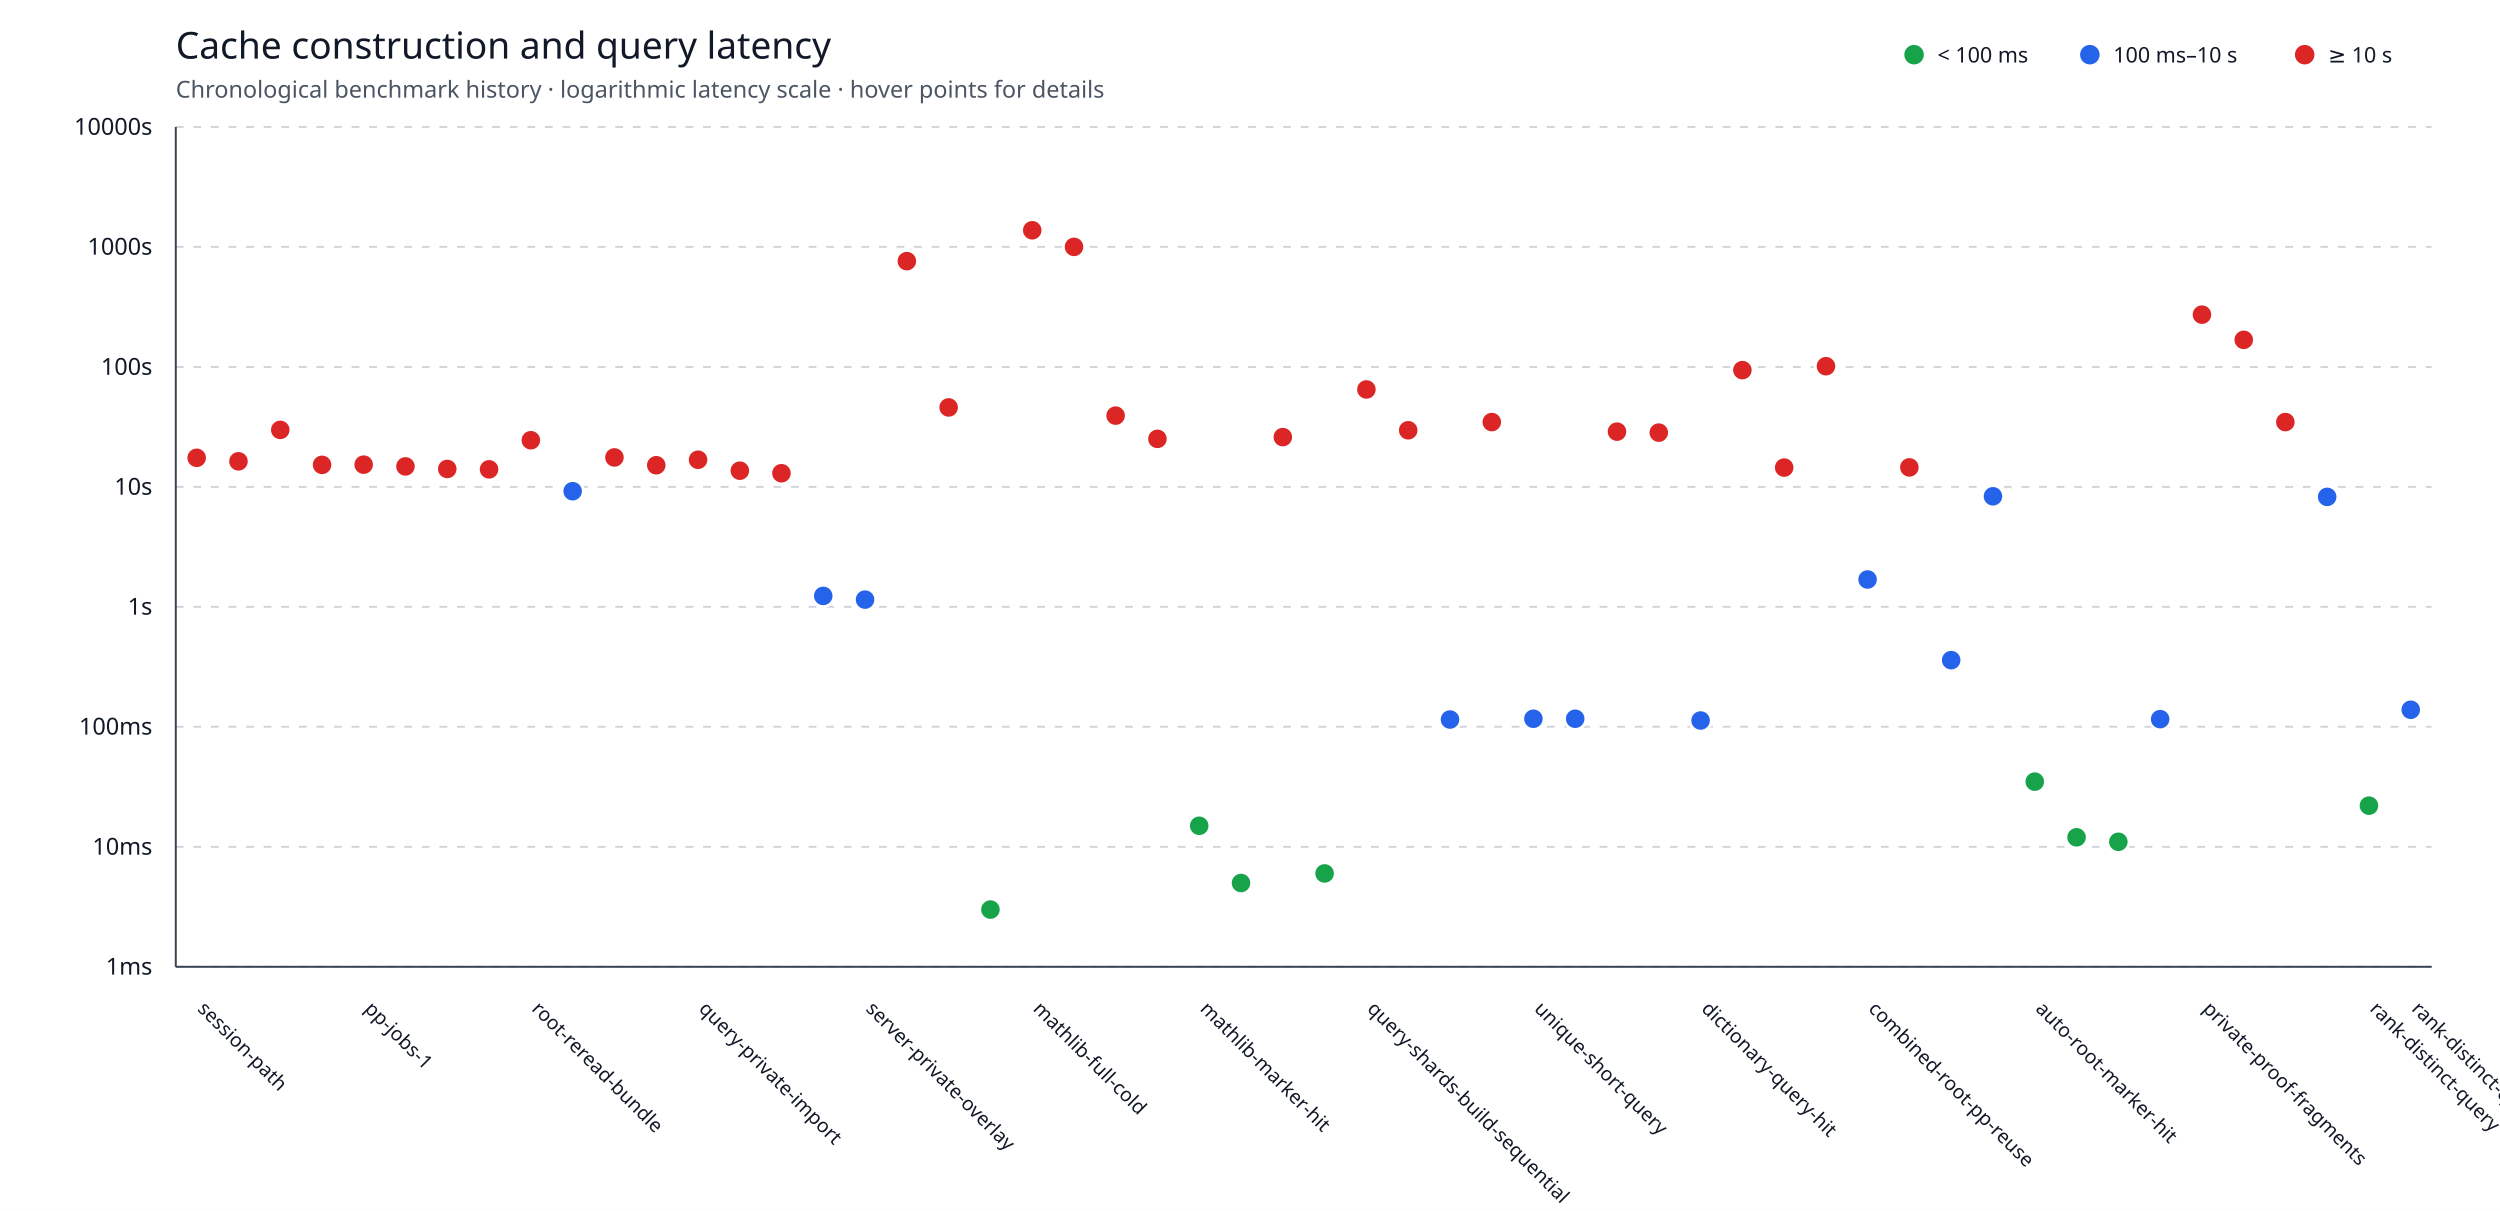
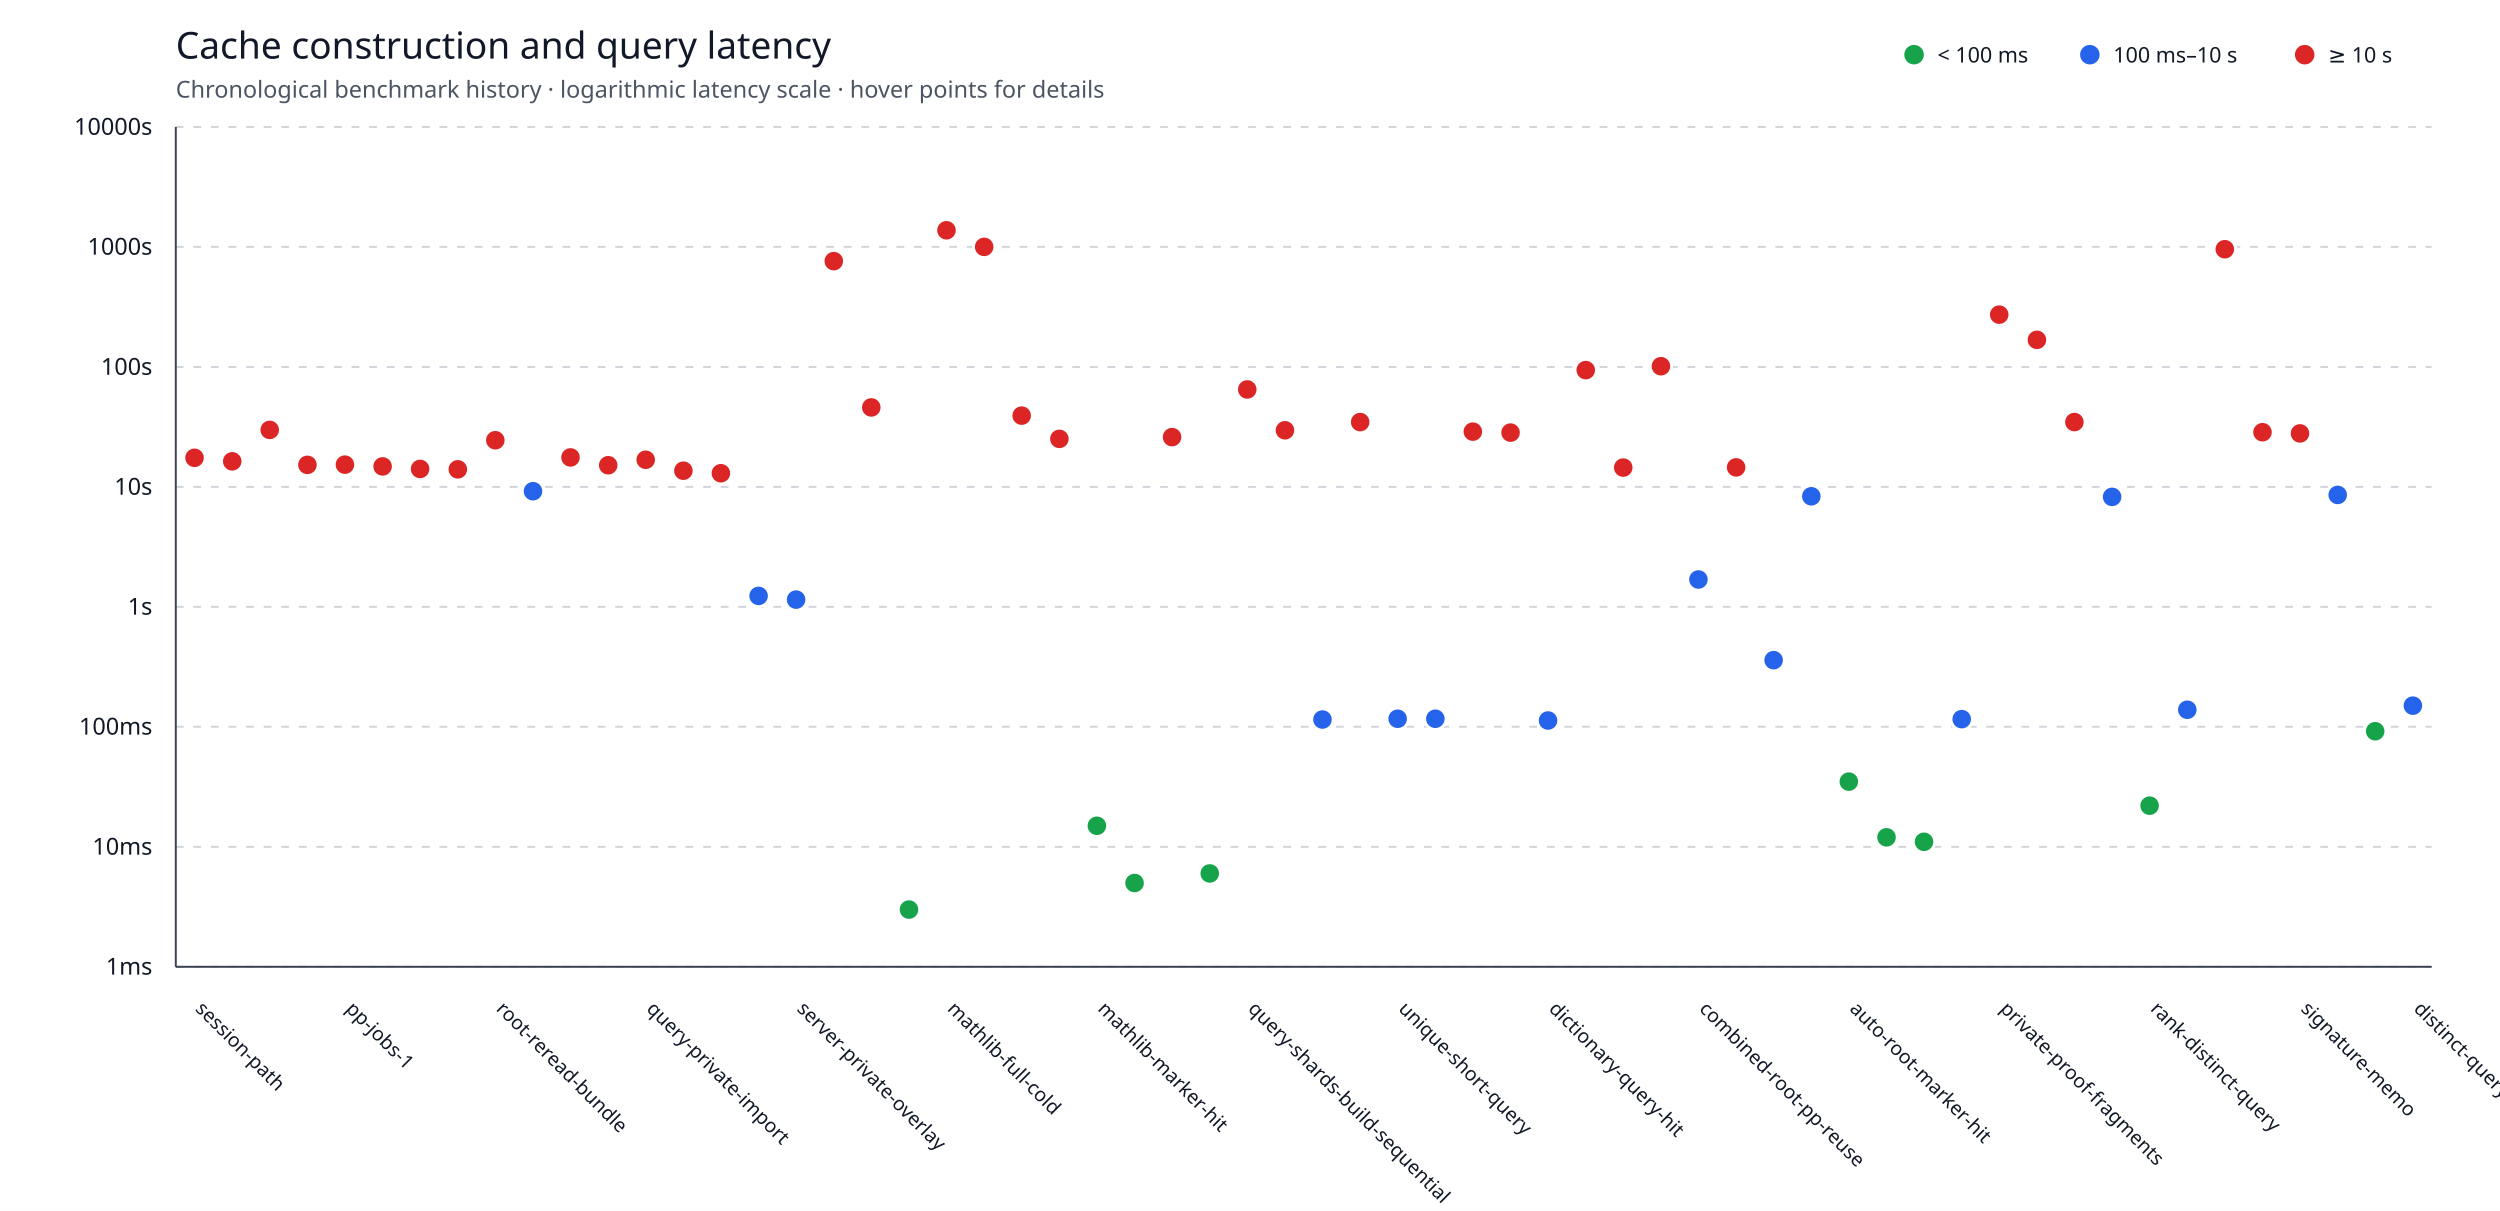
<svg xmlns="http://www.w3.org/2000/svg" width="1280" height="620">
  <rect width="100%" height="100%" fill="white" />
  <g font-family="sans-serif" fill="#111827">
    <text x="90" y="30" font-size="19">Cache construction and query latency</text>
    <text x="90" y="50" font-size="12" fill="#4b5563">Chronological benchmark history · logarithmic latency scale · hover points for details</text>
    <line x1="90" y1="495.0" x2="1245" y2="495.0" stroke="#d1d5db" stroke-dasharray="4 5" />
    <text x="78" y="499.0" text-anchor="end" font-size="12">1ms</text>
    <line x1="90" y1="433.6" x2="1245" y2="433.6" stroke="#d1d5db" stroke-dasharray="4 5" />
    <text x="78" y="437.6" text-anchor="end" font-size="12">10ms</text>
    <line x1="90" y1="372.1" x2="1245" y2="372.1" stroke="#d1d5db" stroke-dasharray="4 5" />
    <text x="78" y="376.1" text-anchor="end" font-size="12">100ms</text>
    <line x1="90" y1="310.7" x2="1245" y2="310.7" stroke="#d1d5db" stroke-dasharray="4 5" />
    <text x="78" y="314.7" text-anchor="end" font-size="12">1s</text>
    <line x1="90" y1="249.3" x2="1245" y2="249.3" stroke="#d1d5db" stroke-dasharray="4 5" />
    <text x="78" y="253.3" text-anchor="end" font-size="12">10s</text>
    <line x1="90" y1="187.9" x2="1245" y2="187.9" stroke="#d1d5db" stroke-dasharray="4 5" />
    <text x="78" y="191.9" text-anchor="end" font-size="12">100s</text>
    <line x1="90" y1="126.4" x2="1245" y2="126.4" stroke="#d1d5db" stroke-dasharray="4 5" />
    <text x="78" y="130.4" text-anchor="end" font-size="12">1000s</text>
    <line x1="90" y1="65.0" x2="1245" y2="65.0" stroke="#d1d5db" stroke-dasharray="4 5" />
    <text x="78" y="69.0" text-anchor="end" font-size="12">10000s</text>
    <line x1="90" y1="495" x2="1245" y2="495" stroke="#374151" />
    <line x1="90" y1="65" x2="90" y2="495" stroke="#374151" />
-     <circle cx="100.7" cy="234.4" r="5.5" fill="#dc2626" stroke="white" stroke-width="1.5" />
-     <circle cx="122.1" cy="236.2" r="5.5" fill="#dc2626" stroke="white" stroke-width="1.5" />
-     <circle cx="143.5" cy="220.1" r="5.5" fill="#dc2626" stroke="white" stroke-width="1.5" />
-     <circle cx="164.9" cy="238.0" r="5.5" fill="#dc2626" stroke="white" stroke-width="1.5" />
-     <circle cx="186.2" cy="237.9" r="5.5" fill="#dc2626" stroke="white" stroke-width="1.5" />
-     <circle cx="207.6" cy="238.8" r="5.5" fill="#dc2626" stroke="white" stroke-width="1.5" />
-     <circle cx="229.0" cy="240.1" r="5.5" fill="#dc2626" stroke="white" stroke-width="1.5" />
-     <circle cx="250.4" cy="240.3" r="5.5" fill="#dc2626" stroke="white" stroke-width="1.5" />
-     <circle cx="271.8" cy="225.4" r="5.5" fill="#dc2626" stroke="white" stroke-width="1.5" />
-     <circle cx="293.2" cy="251.5" r="5.5" fill="#2563eb" stroke="white" stroke-width="1.5" />
-     <circle cx="314.6" cy="234.2" r="5.5" fill="#dc2626" stroke="white" stroke-width="1.5" />
-     <circle cx="336.0" cy="238.2" r="5.5" fill="#dc2626" stroke="white" stroke-width="1.5" />
-     <circle cx="357.4" cy="235.4" r="5.5" fill="#dc2626" stroke="white" stroke-width="1.5" />
-     <circle cx="378.8" cy="241.0" r="5.5" fill="#dc2626" stroke="white" stroke-width="1.5" />
-     <circle cx="400.1" cy="242.3" r="5.5" fill="#dc2626" stroke="white" stroke-width="1.5" />
-     <circle cx="421.5" cy="305.1" r="5.5" fill="#2563eb" stroke="white" stroke-width="1.5" />
-     <circle cx="442.9" cy="307.0" r="5.5" fill="#2563eb" stroke="white" stroke-width="1.5" />
-     <circle cx="464.3" cy="133.7" r="5.5" fill="#dc2626" stroke="white" stroke-width="1.5" />
-     <circle cx="485.7" cy="208.6" r="5.5" fill="#dc2626" stroke="white" stroke-width="1.5" />
-     <circle cx="507.1" cy="465.7" r="5.5" fill="#16a34a" stroke="white" stroke-width="1.5" />
-     <circle cx="528.5" cy="117.9" r="5.5" fill="#dc2626" stroke="white" stroke-width="1.5" />
-     <circle cx="549.9" cy="126.4" r="5.5" fill="#dc2626" stroke="white" stroke-width="1.5" />
-     <circle cx="571.2" cy="212.8" r="5.5" fill="#dc2626" stroke="white" stroke-width="1.5" />
-     <circle cx="592.6" cy="224.7" r="5.5" fill="#dc2626" stroke="white" stroke-width="1.5" />
-     <circle cx="614.0" cy="422.8" r="5.5" fill="#16a34a" stroke="white" stroke-width="1.5" />
-     <circle cx="635.4" cy="452.1" r="5.5" fill="#16a34a" stroke="white" stroke-width="1.5" />
-     <circle cx="656.8" cy="223.8" r="5.5" fill="#dc2626" stroke="white" stroke-width="1.5" />
-     <circle cx="678.2" cy="447.2" r="5.5" fill="#16a34a" stroke="white" stroke-width="1.5" />
-     <circle cx="699.6" cy="199.4" r="5.5" fill="#dc2626" stroke="white" stroke-width="1.5" />
-     <circle cx="721.0" cy="220.3" r="5.5" fill="#dc2626" stroke="white" stroke-width="1.5" />
-     <circle cx="742.4" cy="368.4" r="5.5" fill="#2563eb" stroke="white" stroke-width="1.5" />
-     <circle cx="763.8" cy="216.1" r="5.5" fill="#dc2626" stroke="white" stroke-width="1.5" />
-     <circle cx="785.1" cy="368.0" r="5.5" fill="#2563eb" stroke="white" stroke-width="1.5" />
-     <circle cx="806.5" cy="368.0" r="5.5" fill="#2563eb" stroke="white" stroke-width="1.5" />
-     <circle cx="827.9" cy="221.0" r="5.5" fill="#dc2626" stroke="white" stroke-width="1.5" />
-     <circle cx="849.3" cy="221.5" r="5.5" fill="#dc2626" stroke="white" stroke-width="1.5" />
-     <circle cx="870.7" cy="368.9" r="5.5" fill="#2563eb" stroke="white" stroke-width="1.5" />
-     <circle cx="892.1" cy="189.5" r="5.5" fill="#dc2626" stroke="white" stroke-width="1.5" />
-     <circle cx="913.5" cy="239.4" r="5.5" fill="#dc2626" stroke="white" stroke-width="1.5" />
-     <circle cx="934.9" cy="187.5" r="5.5" fill="#dc2626" stroke="white" stroke-width="1.5" />
-     <circle cx="956.2" cy="296.7" r="5.5" fill="#2563eb" stroke="white" stroke-width="1.5" />
-     <circle cx="977.6" cy="239.3" r="5.5" fill="#dc2626" stroke="white" stroke-width="1.5" />
-     <circle cx="999.0" cy="338.0" r="5.5" fill="#2563eb" stroke="white" stroke-width="1.5" />
-     <circle cx="1020.4" cy="254.1" r="5.5" fill="#2563eb" stroke="white" stroke-width="1.5" />
-     <circle cx="1041.8" cy="400.2" r="5.5" fill="#16a34a" stroke="white" stroke-width="1.5" />
-     <circle cx="1063.2" cy="428.7" r="5.5" fill="#16a34a" stroke="white" stroke-width="1.5" />
-     <circle cx="1084.6" cy="431.0" r="5.5" fill="#16a34a" stroke="white" stroke-width="1.5" />
-     <circle cx="1106.0" cy="368.2" r="5.5" fill="#2563eb" stroke="white" stroke-width="1.5" />
-     <circle cx="1127.4" cy="161.1" r="5.5" fill="#dc2626" stroke="white" stroke-width="1.5" />
-     <circle cx="1148.8" cy="174.0" r="5.5" fill="#dc2626" stroke="white" stroke-width="1.5" />
-     <circle cx="1170.1" cy="216.1" r="5.5" fill="#dc2626" stroke="white" stroke-width="1.5" />
-     <circle cx="1191.5" cy="254.4" r="5.5" fill="#2563eb" stroke="white" stroke-width="1.5" />
-     <circle cx="1212.9" cy="412.5" r="5.5" fill="#16a34a" stroke="white" stroke-width="1.5" />
-     <circle cx="1234.3" cy="363.4" r="5.5" fill="#2563eb" stroke="white" stroke-width="1.5" />
-     <text x="100.7" y="517" transform="rotate(45 100.7 517)" text-anchor="start" font-size="10">session-path</text>
-     <text x="186.2" y="517" transform="rotate(45 186.2 517)" text-anchor="start" font-size="10">pp-jobs-1</text>
-     <text x="271.8" y="517" transform="rotate(45 271.8 517)" text-anchor="start" font-size="10">root-reread-bundle</text>
-     <text x="357.4" y="517" transform="rotate(45 357.4 517)" text-anchor="start" font-size="10">query-private-import</text>
-     <text x="442.9" y="517" transform="rotate(45 442.9 517)" text-anchor="start" font-size="10">server-private-overlay</text>
-     <text x="528.5" y="517" transform="rotate(45 528.5 517)" text-anchor="start" font-size="10">mathlib-full-cold</text>
-     <text x="614.0" y="517" transform="rotate(45 614.0 517)" text-anchor="start" font-size="10">mathlib-marker-hit</text>
-     <text x="699.6" y="517" transform="rotate(45 699.6 517)" text-anchor="start" font-size="10">query-shards-build-sequential</text>
-     <text x="785.1" y="517" transform="rotate(45 785.1 517)" text-anchor="start" font-size="10">unique-short-query</text>
-     <text x="870.7" y="517" transform="rotate(45 870.7 517)" text-anchor="start" font-size="10">dictionary-query-hit</text>
-     <text x="956.2" y="517" transform="rotate(45 956.2 517)" text-anchor="start" font-size="10">combined-root-pp-reuse</text>
-     <text x="1041.8" y="517" transform="rotate(45 1041.8 517)" text-anchor="start" font-size="10">auto-root-marker-hit</text>
-     <text x="1127.4" y="517" transform="rotate(45 1127.4 517)" text-anchor="start" font-size="10">private-proof-fragments</text>
-     <text x="1212.9" y="517" transform="rotate(45 1212.9 517)" text-anchor="start" font-size="10">rank-distinct-query</text>
-     <text x="1234.3" y="517" transform="rotate(45 1234.3 517)" text-anchor="start" font-size="10">rank-distinct-query-wall</text>
+     <circle cx="99.6" cy="234.4" r="5.5" fill="#dc2626" stroke="white" stroke-width="1.5" />
+     <circle cx="118.9" cy="236.2" r="5.5" fill="#dc2626" stroke="white" stroke-width="1.5" />
+     <circle cx="138.1" cy="220.1" r="5.5" fill="#dc2626" stroke="white" stroke-width="1.5" />
+     <circle cx="157.4" cy="238.0" r="5.5" fill="#dc2626" stroke="white" stroke-width="1.5" />
+     <circle cx="176.6" cy="237.9" r="5.5" fill="#dc2626" stroke="white" stroke-width="1.5" />
+     <circle cx="195.9" cy="238.8" r="5.5" fill="#dc2626" stroke="white" stroke-width="1.5" />
+     <circle cx="215.1" cy="240.1" r="5.5" fill="#dc2626" stroke="white" stroke-width="1.5" />
+     <circle cx="234.4" cy="240.3" r="5.5" fill="#dc2626" stroke="white" stroke-width="1.5" />
+     <circle cx="253.6" cy="225.4" r="5.5" fill="#dc2626" stroke="white" stroke-width="1.5" />
+     <circle cx="272.9" cy="251.5" r="5.5" fill="#2563eb" stroke="white" stroke-width="1.5" />
+     <circle cx="292.1" cy="234.2" r="5.5" fill="#dc2626" stroke="white" stroke-width="1.5" />
+     <circle cx="311.4" cy="238.2" r="5.5" fill="#dc2626" stroke="white" stroke-width="1.5" />
+     <circle cx="330.6" cy="235.4" r="5.5" fill="#dc2626" stroke="white" stroke-width="1.5" />
+     <circle cx="349.9" cy="241.0" r="5.5" fill="#dc2626" stroke="white" stroke-width="1.5" />
+     <circle cx="369.1" cy="242.3" r="5.5" fill="#dc2626" stroke="white" stroke-width="1.5" />
+     <circle cx="388.4" cy="305.1" r="5.5" fill="#2563eb" stroke="white" stroke-width="1.5" />
+     <circle cx="407.6" cy="307.0" r="5.5" fill="#2563eb" stroke="white" stroke-width="1.5" />
+     <circle cx="426.9" cy="133.7" r="5.5" fill="#dc2626" stroke="white" stroke-width="1.5" />
+     <circle cx="446.1" cy="208.6" r="5.5" fill="#dc2626" stroke="white" stroke-width="1.5" />
+     <circle cx="465.4" cy="465.7" r="5.5" fill="#16a34a" stroke="white" stroke-width="1.5" />
+     <circle cx="484.6" cy="117.9" r="5.5" fill="#dc2626" stroke="white" stroke-width="1.5" />
+     <circle cx="503.9" cy="126.4" r="5.5" fill="#dc2626" stroke="white" stroke-width="1.5" />
+     <circle cx="523.1" cy="212.8" r="5.5" fill="#dc2626" stroke="white" stroke-width="1.5" />
+     <circle cx="542.4" cy="224.7" r="5.5" fill="#dc2626" stroke="white" stroke-width="1.5" />
+     <circle cx="561.6" cy="422.8" r="5.5" fill="#16a34a" stroke="white" stroke-width="1.5" />
+     <circle cx="580.9" cy="452.1" r="5.5" fill="#16a34a" stroke="white" stroke-width="1.5" />
+     <circle cx="600.1" cy="223.8" r="5.5" fill="#dc2626" stroke="white" stroke-width="1.5" />
+     <circle cx="619.4" cy="447.2" r="5.5" fill="#16a34a" stroke="white" stroke-width="1.5" />
+     <circle cx="638.6" cy="199.4" r="5.5" fill="#dc2626" stroke="white" stroke-width="1.5" />
+     <circle cx="657.9" cy="220.3" r="5.5" fill="#dc2626" stroke="white" stroke-width="1.5" />
+     <circle cx="677.1" cy="368.4" r="5.5" fill="#2563eb" stroke="white" stroke-width="1.5" />
+     <circle cx="696.4" cy="216.1" r="5.5" fill="#dc2626" stroke="white" stroke-width="1.5" />
+     <circle cx="715.6" cy="368.0" r="5.5" fill="#2563eb" stroke="white" stroke-width="1.5" />
+     <circle cx="734.9" cy="368.0" r="5.5" fill="#2563eb" stroke="white" stroke-width="1.5" />
+     <circle cx="754.1" cy="221.0" r="5.5" fill="#dc2626" stroke="white" stroke-width="1.5" />
+     <circle cx="773.4" cy="221.5" r="5.5" fill="#dc2626" stroke="white" stroke-width="1.5" />
+     <circle cx="792.6" cy="368.9" r="5.5" fill="#2563eb" stroke="white" stroke-width="1.5" />
+     <circle cx="811.9" cy="189.5" r="5.5" fill="#dc2626" stroke="white" stroke-width="1.5" />
+     <circle cx="831.1" cy="239.4" r="5.5" fill="#dc2626" stroke="white" stroke-width="1.5" />
+     <circle cx="850.4" cy="187.5" r="5.5" fill="#dc2626" stroke="white" stroke-width="1.5" />
+     <circle cx="869.6" cy="296.7" r="5.5" fill="#2563eb" stroke="white" stroke-width="1.5" />
+     <circle cx="888.9" cy="239.3" r="5.5" fill="#dc2626" stroke="white" stroke-width="1.5" />
+     <circle cx="908.1" cy="338.0" r="5.5" fill="#2563eb" stroke="white" stroke-width="1.5" />
+     <circle cx="927.4" cy="254.1" r="5.5" fill="#2563eb" stroke="white" stroke-width="1.5" />
+     <circle cx="946.6" cy="400.2" r="5.5" fill="#16a34a" stroke="white" stroke-width="1.5" />
+     <circle cx="965.9" cy="428.7" r="5.5" fill="#16a34a" stroke="white" stroke-width="1.5" />
+     <circle cx="985.1" cy="431.0" r="5.5" fill="#16a34a" stroke="white" stroke-width="1.5" />
+     <circle cx="1004.4" cy="368.2" r="5.5" fill="#2563eb" stroke="white" stroke-width="1.5" />
+     <circle cx="1023.6" cy="161.1" r="5.5" fill="#dc2626" stroke="white" stroke-width="1.5" />
+     <circle cx="1042.9" cy="174.0" r="5.5" fill="#dc2626" stroke="white" stroke-width="1.5" />
+     <circle cx="1062.1" cy="216.1" r="5.5" fill="#dc2626" stroke="white" stroke-width="1.5" />
+     <circle cx="1081.4" cy="254.4" r="5.5" fill="#2563eb" stroke="white" stroke-width="1.5" />
+     <circle cx="1100.6" cy="412.5" r="5.5" fill="#16a34a" stroke="white" stroke-width="1.5" />
+     <circle cx="1119.9" cy="363.4" r="5.5" fill="#2563eb" stroke="white" stroke-width="1.5" />
+     <circle cx="1139.1" cy="127.6" r="5.5" fill="#dc2626" stroke="white" stroke-width="1.5" />
+     <circle cx="1158.4" cy="221.3" r="5.5" fill="#dc2626" stroke="white" stroke-width="1.5" />
+     <circle cx="1177.6" cy="221.9" r="5.5" fill="#dc2626" stroke="white" stroke-width="1.5" />
+     <circle cx="1196.9" cy="253.4" r="5.5" fill="#2563eb" stroke="white" stroke-width="1.5" />
+     <circle cx="1216.1" cy="374.4" r="5.5" fill="#16a34a" stroke="white" stroke-width="1.5" />
+     <circle cx="1235.4" cy="361.3" r="5.5" fill="#2563eb" stroke="white" stroke-width="1.5" />
+     <text x="99.6" y="517" transform="rotate(45 99.6 517)" text-anchor="start" font-size="10">session-path</text>
+     <text x="176.6" y="517" transform="rotate(45 176.6 517)" text-anchor="start" font-size="10">pp-jobs-1</text>
+     <text x="253.6" y="517" transform="rotate(45 253.6 517)" text-anchor="start" font-size="10">root-reread-bundle</text>
+     <text x="330.6" y="517" transform="rotate(45 330.6 517)" text-anchor="start" font-size="10">query-private-import</text>
+     <text x="407.6" y="517" transform="rotate(45 407.6 517)" text-anchor="start" font-size="10">server-private-overlay</text>
+     <text x="484.6" y="517" transform="rotate(45 484.6 517)" text-anchor="start" font-size="10">mathlib-full-cold</text>
+     <text x="561.6" y="517" transform="rotate(45 561.6 517)" text-anchor="start" font-size="10">mathlib-marker-hit</text>
+     <text x="638.6" y="517" transform="rotate(45 638.6 517)" text-anchor="start" font-size="10">query-shards-build-sequential</text>
+     <text x="715.6" y="517" transform="rotate(45 715.6 517)" text-anchor="start" font-size="10">unique-short-query</text>
+     <text x="792.6" y="517" transform="rotate(45 792.6 517)" text-anchor="start" font-size="10">dictionary-query-hit</text>
+     <text x="869.6" y="517" transform="rotate(45 869.6 517)" text-anchor="start" font-size="10">combined-root-pp-reuse</text>
+     <text x="946.6" y="517" transform="rotate(45 946.6 517)" text-anchor="start" font-size="10">auto-root-marker-hit</text>
+     <text x="1023.6" y="517" transform="rotate(45 1023.6 517)" text-anchor="start" font-size="10">private-proof-fragments</text>
+     <text x="1100.6" y="517" transform="rotate(45 1100.6 517)" text-anchor="start" font-size="10">rank-distinct-query</text>
+     <text x="1177.6" y="517" transform="rotate(45 1177.6 517)" text-anchor="start" font-size="10">signature-memo</text>
+     <text x="1235.4" y="517" transform="rotate(45 1235.4 517)" text-anchor="start" font-size="10">distinct-query-final</text>
    <circle cx="980" cy="28" r="5" fill="#16a34a" />
    <text x="992" y="32" font-size="11">&lt; 100 ms</text>
    <circle cx="1070" cy="28" r="5" fill="#2563eb" />
    <text x="1082" y="32" font-size="11">100 ms–10 s</text>
    <circle cx="1180" cy="28" r="5" fill="#dc2626" />
    <text x="1192" y="32" font-size="11">≥ 10 s</text>
  </g>
</svg>
